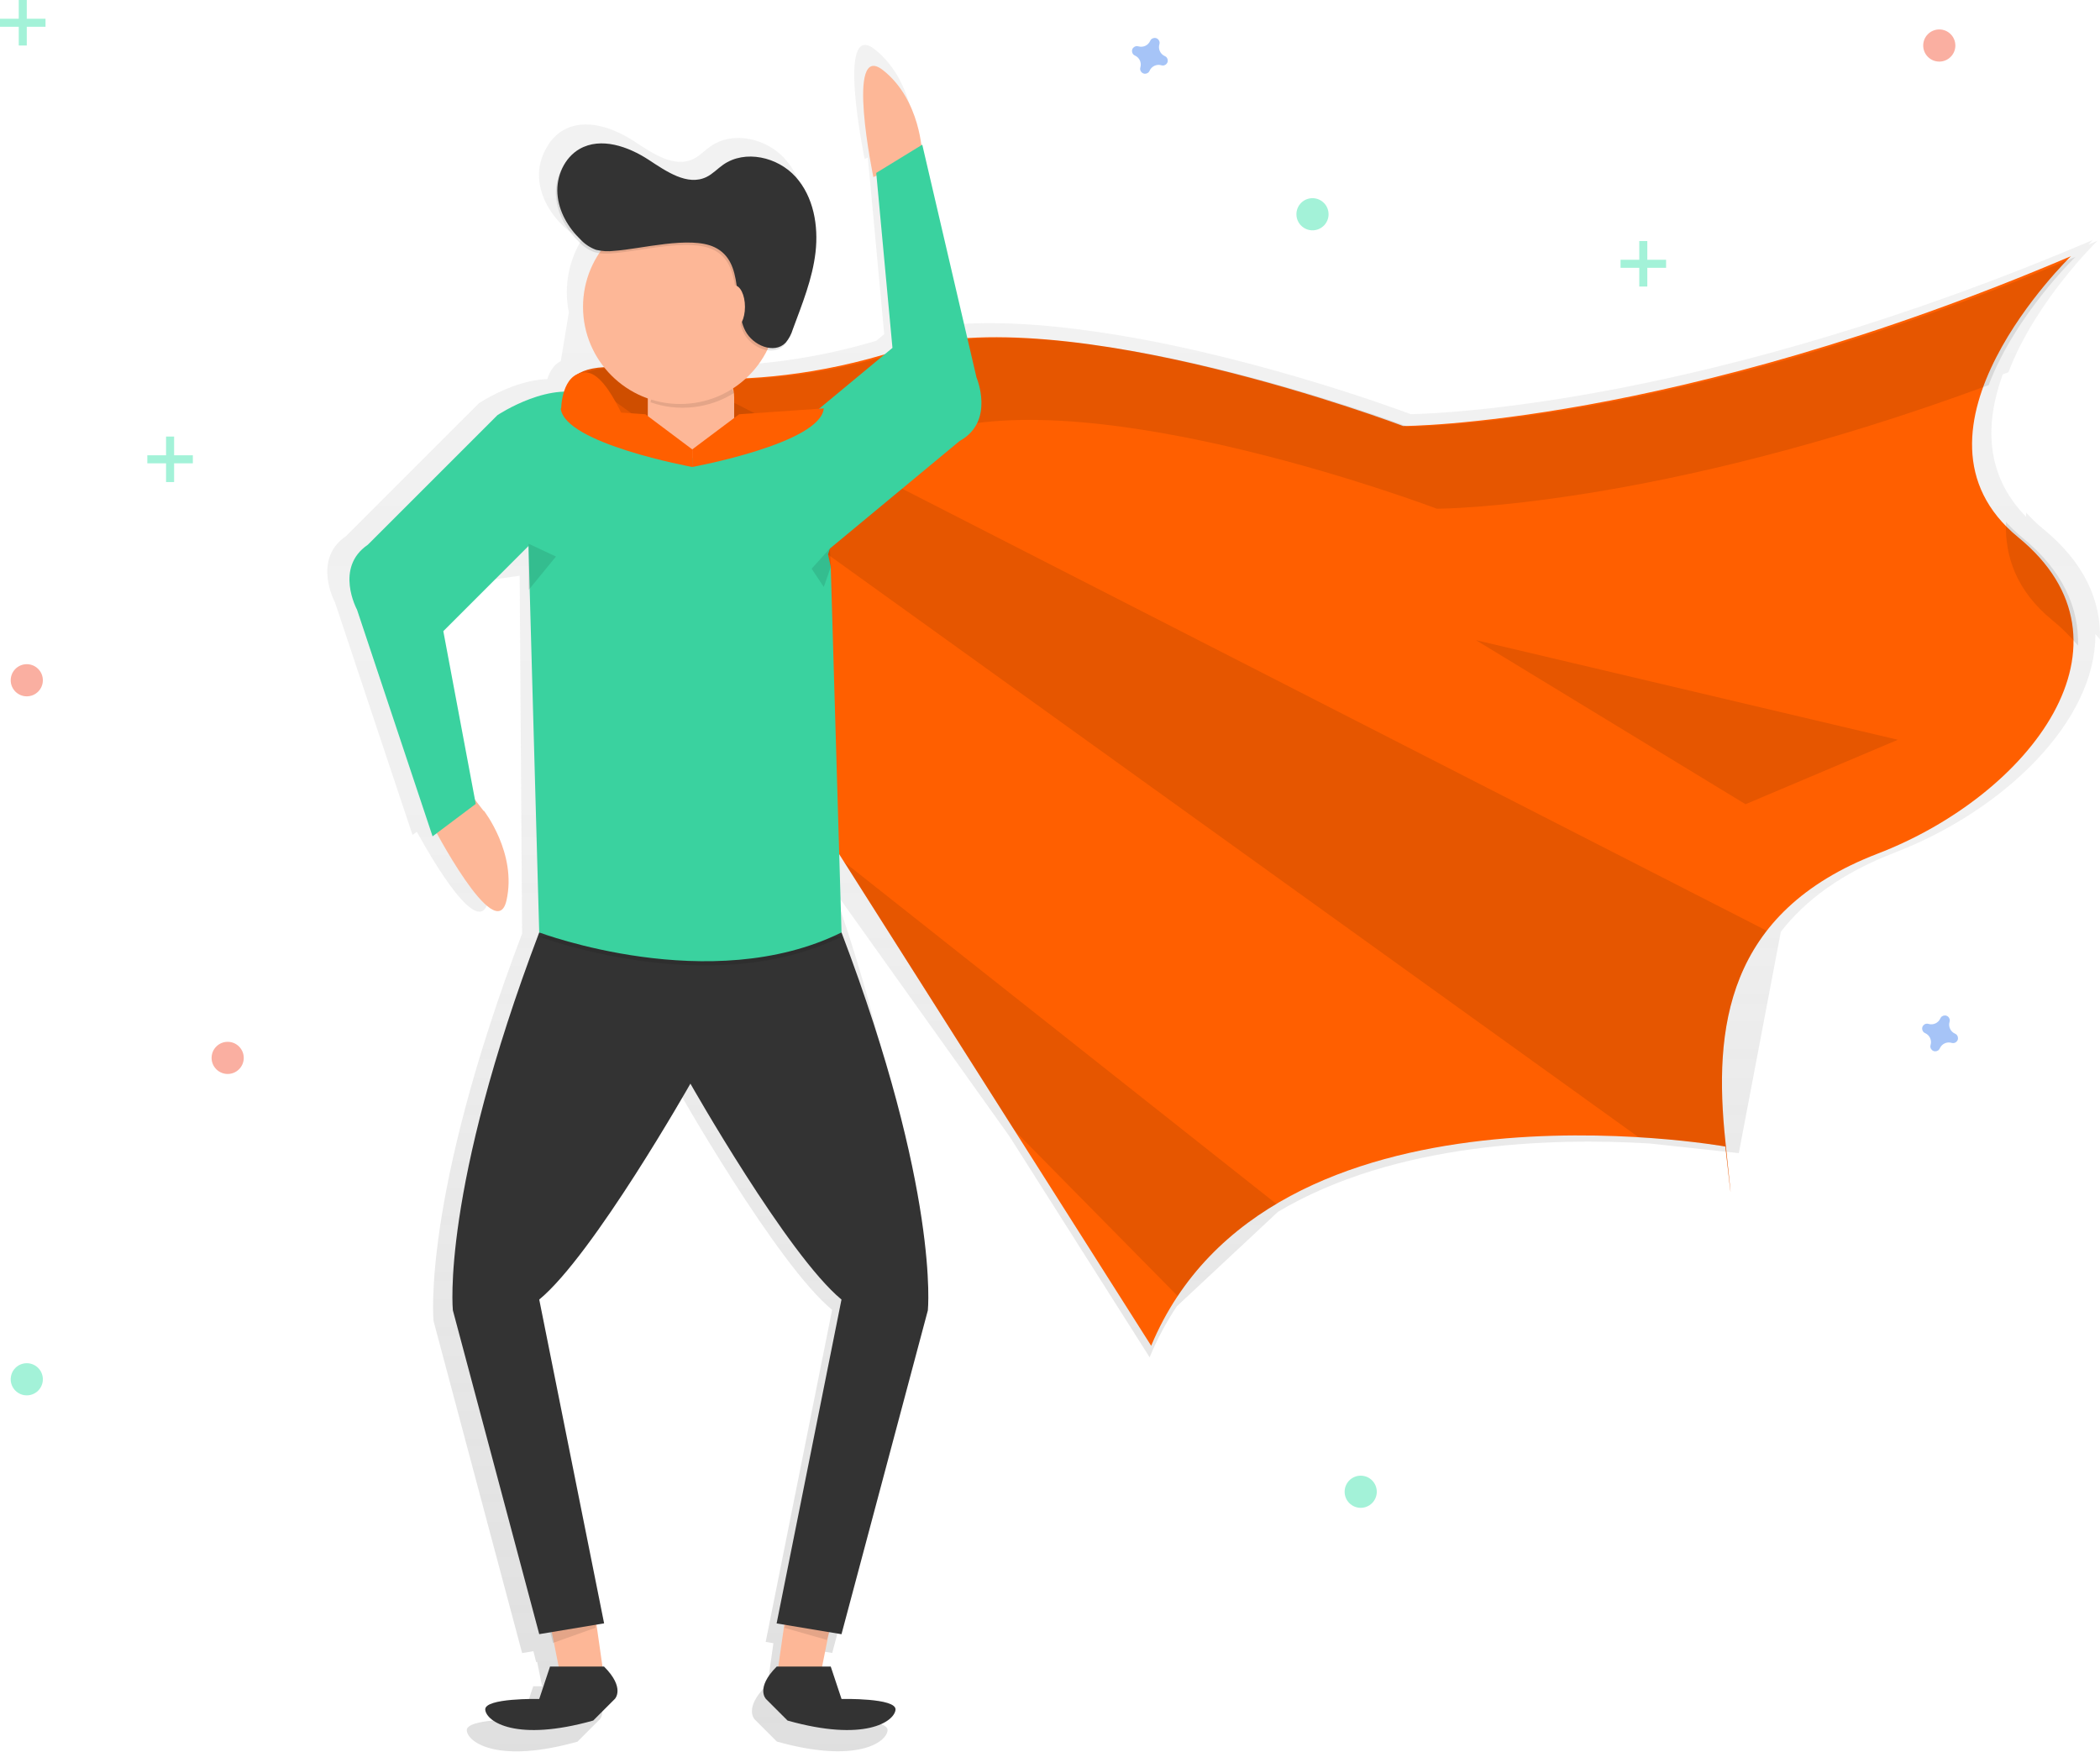
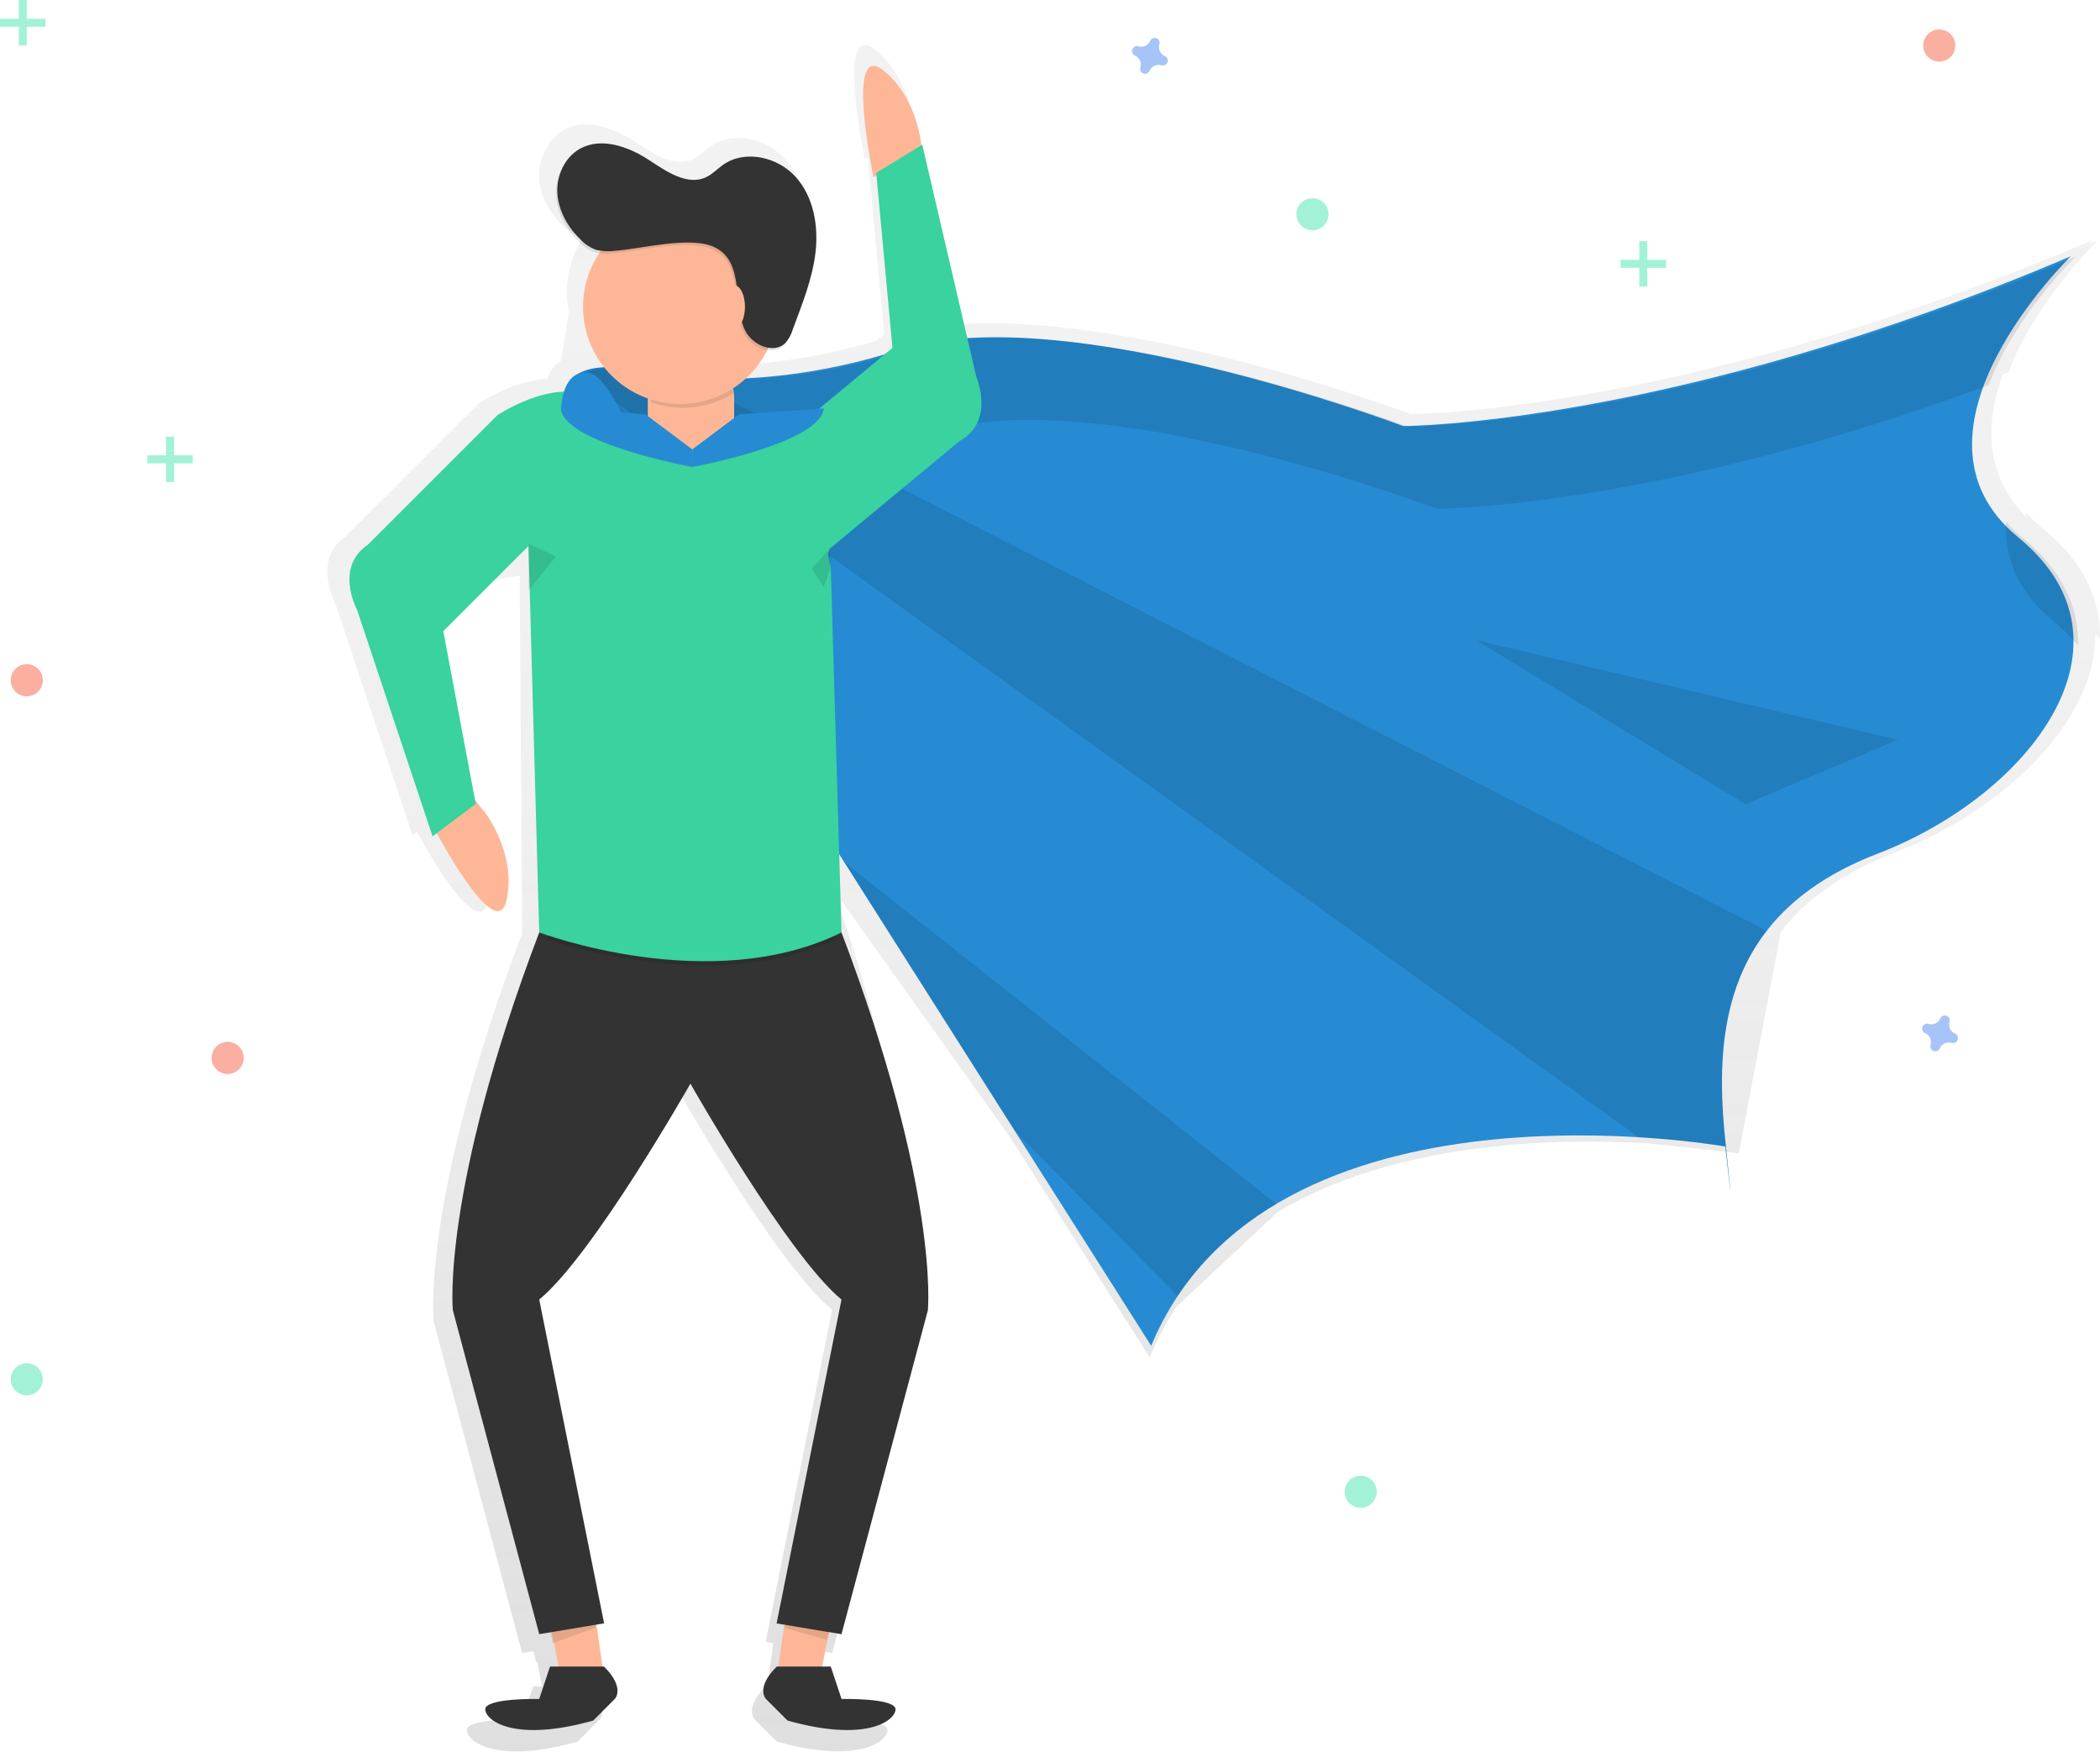
<svg xmlns="http://www.w3.org/2000/svg" id="1cf4a4b6-30d3-491e-a53d-552d6204f4f6" data-name="Layer 1" width="906.42" height="756" viewBox="0 0 906.42 756">
  <defs>
    <linearGradient id="af67113a-287e-4ea5-97c7-bca3f36ab9af" x1="670.67" y1="828" x2="670.67" y2="91.4" gradientUnits="userSpaceOnUse">
      <stop offset="0" stop-color="gray" stop-opacity="0.25" />
      <stop offset="0.54" stop-color="gray" stop-opacity="0.12" />
      <stop offset="1" stop-color="gray" stop-opacity="0.1" />
    </linearGradient>
    <clipPath id="07e7d08c-c6f9-475f-8fa6-c69f2c72c8fe" transform="translate(-146.79 -72)">
-       <path id="c8ed4358-d450-436c-89b2-67b880a93208" data-name="&lt;Clipping Path&gt;" d="M413.56,230.63s50.57,15.17,121.38-7.59,217.47,32.87,217.47,32.87,116.32,0,288.28-73.33c0,0-78.39,75.86-22.76,121.38s5.06,111.26-60.69,136.55-70.8,75.86-65.75,123.91,0,2.53,0,2.53-197.24-35.4-247.82,86L393.33,258.45S378.16,228.11,413.56,230.63Z" fill="#ff5f00" />
+       <path id="c8ed4358-d450-436c-89b2-67b880a93208" data-name="&lt;Clipping Path&gt;" d="M413.56,230.63s50.57,15.17,121.38-7.59,217.47,32.87,217.47,32.87,116.32,0,288.28-73.33c0,0-78.39,75.86-22.76,121.38s5.06,111.26-60.69,136.55-70.8,75.86-65.75,123.91,0,2.53,0,2.53-197.24-35.4-247.82,86L393.33,258.45S378.16,228.11,413.56,230.63Z" fill="#268bd2" />
    </clipPath>
  </defs>
  <path d="M1028.76,300.38a65.25,65.25,0,0,1-7.44-7.1c0,.61,0,1.22,0,1.83-18.17-18.54-17.53-41-10.09-61.49l2.46-.91c11.68-30.88,38.45-56.78,38.45-56.78l-4,1.68c1.24-1.28,1.95-2,1.95-2-166,70.81-281.5,74.94-294.38,75.18-7.94-3-73.36-26.82-136.65-35.7-19.91-2.89-39.68-4.34-57.44-3.22l-19.94-85.61-.38.23c-.93-7.34-4.38-23.32-17-33.23C507.45,80.1,520,140.65,520,140.65l1.38-.65,7.06,76.24L525,219.12a262.06,262.06,0,0,1-61.32,10.57A43.15,43.15,0,0,0,473,217.26a8.29,8.29,0,0,0,7.51-2.23,10.19,10.19,0,0,0,1.65-2.31,22,22,0,0,0,2.2-4.73c4.14-11.12,8.66-22.27,10-34.05s-.86-24.56-8.79-33.39-22.39-12.19-32.1-5.37c-2.51,1.76-4.64,4.1-7.4,5.44-8.41,4.07-17.74-2.53-25.57-7.63-9.1-5.93-21.12-10.18-30.55-4.8a18.7,18.7,0,0,0-7,7.18,22.84,22.84,0,0,0-3.47,13.75c.54,7.77,4.73,15,10.34,20.36a17.65,17.65,0,0,0,6.77,4.42,12.56,12.56,0,0,0,2,.44,43.11,43.11,0,0,0-6.26,32.46l-3.49,21.12c-3.1,1.45-4.83,4.62-5.8,7.72-14.59.43-29.52,10.43-29.52,10.43l-57.34,57.34c-14.87,10.09-4.78,28.67-4.78,28.67l33.45,100.35,1.85-1.38c6.86,12.5,27,47,30.87,29.8,4.73-20.84-10-39.76-10-39.76l-.18,0-3.81-4.9-14-74.6L347.29,324l23.8-3.47L372.15,475c-43.54,114.69-38.23,167.25-38.23,167.25l38.23,143.36,4.88-.81,1.18,4.72.43-.15,2.12,10.58h-3.82l-4.78,14.34s-24.42-.53-23.89,4.78,13.81,14.34,47.79,4.78l9.56-9.56s4.78-4.78-4.78-14.34h-.68l-2.65-18.56,3.33-.56L372.15,637.44c23.89-19.65,66.9-95.57,66.9-95.57s43,75.93,66.9,95.57L477.28,780.79l3.33.56L478,799.91h-.68c-9.56,9.56-4.78,14.34-4.78,14.34l9.56,9.56c34,9.56,47.26.53,47.79-4.78S506,814.25,506,814.25l-4.78-14.34h-3.82l2.75-13.76.49-1.47,5.36.89,38.23-143.36s-.71-82.83-37.83-186.37l76.26,106.94L643,657.92a129.34,129.34,0,0,1,11.73-22l43.66-40.79c50.75-30.19,118.5-32,160.34-29.51l38.58,4.17,18.14-95.56c10.57-13.61,26.26-25.35,49.07-34.13,47.32-18.2,87-56.84,86.68-94.41.69.77,1.36,1.54,2,2.32C1053.69,331.39,1046.48,314.89,1028.76,300.38ZM505,442.13l-.05-1.76,2.2,3.46Z" transform="translate(-146.79 -72)" fill="url(#af67113a-287e-4ea5-97c7-bca3f36ab9af)" />
  <path d="M355.67,422l-.18,0L347,411.05l-13.74,13.74,1.52,2.28-1.73.42s27.73,53.56,32.35,33.23S355.67,422,355.67,422Z" transform="translate(-146.79 -72)" fill="#fdb797" />
-   <path id="83eae6ee-46c5-4585-a2a2-a187faac01c1" data-name="&lt;Clipping Path&gt;" d="M413.56,230.63s50.57,15.17,121.38-7.59,217.47,32.87,217.47,32.87,116.32,0,288.28-73.33c0,0-78.39,75.86-22.76,121.38s5.06,111.26-60.69,136.55-70.8,75.86-65.75,123.91,0,2.53,0,2.53-197.24-35.4-247.82,86L393.33,258.45S378.16,228.11,413.56,230.63Z" transform="translate(-146.79 -72)" fill="#ff5f00" />
+   <path id="83eae6ee-46c5-4585-a2a2-a187faac01c1" data-name="&lt;Clipping Path&gt;" d="M413.56,230.63s50.57,15.17,121.38-7.59,217.47,32.87,217.47,32.87,116.32,0,288.28-73.33c0,0-78.39,75.86-22.76,121.38s5.06,111.26-60.69,136.55-70.8,75.86-65.75,123.91,0,2.53,0,2.53-197.24-35.4-247.82,86L393.33,258.45S378.16,228.11,413.56,230.63Z" transform="translate(-146.79 -72)" fill="#268bd2" />
  <g clip-path="url(#07e7d08c-c6f9-475f-8fa6-c69f2c72c8fe)">
    <polygon points="141.46 84.18 771.11 536.82 809.04 425.56 141.46 84.18" opacity="0.1" />
    <polygon points="179.39 225.79 528.35 579.81 578.93 541.88 179.39 225.79" opacity="0.1" />
  </g>
  <g opacity="0.1">
    <path d="M428.17,266.32s50.57,15.17,121.38-7.59S767,291.61,767,291.61s94.1,0,238.14-53.36c11.39-30.12,37.49-55.38,37.49-55.38-172,73.33-288.28,73.33-288.28,73.33s-146.67-55.63-217.47-32.87-121.38,7.59-121.38,7.59c-35.4-2.53-20.23,27.82-20.23,27.82l10.41,16.41C407.85,269.62,413.9,265.3,428.17,266.32Z" transform="translate(-146.79 -72)" />
    <path d="M1019.9,304.25a63.64,63.64,0,0,1-7.26-6.93c-.58,14.93,4.57,29.78,19.9,42.33a78.94,78.94,0,0,1,11.18,11.06C1044.21,334.49,1037.18,318.39,1019.9,304.25Z" transform="translate(-146.79 -72)" />
  </g>
  <polygon points="358.58 700.77 353.92 724.08 335.27 724.08 339.94 691.45 358.58 700.77" fill="#fdb797" />
  <polygon points="358.2 703.99 356.89 707.93 338.5 702.68 339.81 700.05 358.2 703.99" opacity="0.1" />
  <polygon points="237.41 700.77 242.07 724.08 260.71 724.08 256.05 691.45 237.41 700.77" fill="#fdb797" />
  <polygon points="237.34 703.99 238.65 709.24 257.05 702.68 257.05 700.05 237.34 703.99" opacity="0.1" />
  <path d="M544.82,138.49s-.52-23.36-16.93-36.22-4.13,46.19-4.13,46.19Z" transform="translate(-146.79 -72)" fill="#fdb797" />
  <path d="M407.5,791.42H384.2l-4.66,14s-23.82-.52-23.3,4.66,13.46,14,46.6,4.66l9.32-9.32S416.82,800.74,407.5,791.42Z" transform="translate(-146.79 -72)" fill="#333" />
  <path d="M482.06,791.42h23.3l4.66,14s23.82-.52,23.3,4.66-13.46,14-46.6,4.66l-9.32-9.32S472.74,800.74,482.06,791.42Z" transform="translate(-146.79 -72)" fill="#333" />
  <path d="M510,474.51H379.54c-42.46,111.85-37.28,163.12-37.28,163.12l37.28,139.81,28-4.66L379.54,633c23.3-19.16,65.25-93.21,65.25-93.21S486.72,613.8,510,633l-28,139.81,28,4.66,37.28-139.81S552.49,586.36,510,474.51Z" transform="translate(-146.79 -72)" fill="#333" />
  <path d="M379.54,476.32s74,28,130.49,0H379.54Z" transform="translate(-146.79 -72)" opacity="0.1" />
  <path d="M375.42,307.19l-37.28,37.28,14,74.57-18.64,14-32.62-97.87s-9.84-18.12,4.66-28l55.93-55.93s24-16.08,40.5-7.84-26.87,63.2-26.87,63.2" transform="translate(-146.79 -72)" fill="#3ad29f" />
  <path d="M374.87,306.73l4.66,167.78s74,28,130.49,0l-4.66-157.94-1.19-5.22.86-2.57,56-46.44c15.35-8.45,7.24-27.41,7.24-27.41l-23.4-100.47L525,146.64l7,75.54-39.88,33.08-1-.05,0,.25-102.23-4.65" transform="translate(-146.79 -72)" fill="#3ad29f" />
  <rect x="279.61" y="155.76" width="37.28" height="41.94" rx="15.83" ry="15.83" fill="#fdb797" />
  <path d="M427.59,245.67a41.93,41.93,0,0,0,36-4,18.71,18.71,0,0,0-17.52-12.29h0A18.7,18.7,0,0,0,427.59,245.67Z" transform="translate(-146.79 -72)" opacity="0.1" />
  <circle cx="293.59" cy="132.46" r="41.94" fill="#fdb797" />
  <path d="M411.25,181.33a21.6,21.6,0,0,1-7.8-.44,17.22,17.22,0,0,1-6.6-4.32c-5.48-5.26-9.56-12.28-10.09-19.86s3-15.61,9.57-19.37c9.2-5.24,20.93-1.1,29.8,4.68,7.63,5,16.74,11.41,24.94,7.44,2.69-1.3,4.77-3.59,7.22-5.3,9.47-6.65,23.57-3.37,31.3,5.24s9.9,21.07,8.57,32.57-5.73,22.37-9.77,33.21a16.11,16.11,0,0,1-3.13,5.83c-4.92,5.05-14.13,1.13-17.37-5.13-5.63-10.89,0-29.77-13.3-36.12C444,174.72,422.62,180.59,411.25,181.33Z" transform="translate(-146.79 -72)" opacity="0.1" />
  <path d="M411.88,180.29a21.6,21.6,0,0,1-7.8-.44,17.22,17.22,0,0,1-6.6-4.32c-5.48-5.26-9.56-12.28-10.09-19.86s3-15.61,9.57-19.37c9.2-5.24,20.93-1.1,29.8,4.68,7.63,5,16.74,11.41,24.94,7.44,2.69-1.3,4.77-3.59,7.22-5.3,9.47-6.65,23.57-3.37,31.3,5.24s9.9,21.07,8.57,32.57S493,203.3,489,214.14a16.11,16.11,0,0,1-3.13,5.83c-4.92,5.05-14.13,1.13-17.37-5.13-5.63-10.89,0-29.77-13.3-36.12C444.66,173.68,423.24,179.56,411.88,180.29Z" transform="translate(-146.79 -72)" fill="#333" />
  <ellipse cx="316.89" cy="132.46" rx="4.66" ry="9.32" fill="#fdb797" />
  <polygon points="228.14 234.71 239.97 240.25 228.14 254.71 228.14 234.71" opacity="0.1" />
  <polygon points="358.2 236.75 350.32 245.51 355.57 253.39 358.64 244.63 358.2 236.75" opacity="0.1" />
-   <path d="M445.59,266v7.59s-55.35-10.11-56.76-25.29l36.53,2.53Z" transform="translate(-146.79 -72)" fill="#ff5f00" />
-   <path d="M445.59,266v7.59s55.35-10.11,56.76-25.29l-36.53,2.53Z" transform="translate(-146.79 -72)" fill="#ff5f00" />
+   <path d="M445.59,266v7.59s-55.35-10.11-56.76-25.29l36.53,2.53Z" transform="translate(-146.79 -72)" fill="#268bd2" />
+   <path d="M445.59,266v7.59s55.35-10.11,56.76-25.29l-36.53,2.53Z" transform="translate(-146.79 -72)" fill="#268bd2" />
  <polygon points="637.09 276.36 819.16 319.35 753.41 347.17 637.09 276.36" opacity="0.1" />
-   <path d="M389,248.67s0-15.89,10.6-15.89,21.19,31.79,21.19,31.79Z" transform="translate(-146.79 -72)" fill="#ff5f00" />
+   <path d="M389,248.67s0-15.89,10.6-15.89,21.19,31.79,21.19,31.79Z" transform="translate(-146.79 -72)" fill="#268bd2" />
  <circle cx="11.56" cy="293.66" r="6.94" fill="#f55f44" opacity="0.5" />
  <circle cx="98.27" cy="456.68" r="6.94" fill="#f55f44" opacity="0.5" />
  <circle cx="837.05" cy="19.65" r="6.94" fill="#f55f44" opacity="0.5" />
  <path d="M649.59,96.23a4.25,4.25,0,0,1-2.37-5.13,2,2,0,0,0,.09-.47h0a2.13,2.13,0,0,0-3.83-1.41h0a2,2,0,0,0-.24.42A4.25,4.25,0,0,1,638.12,92a2,2,0,0,0-.47-.09h0a2.13,2.13,0,0,0-1.41,3.83h0a2,2,0,0,0,.42.24A4.25,4.25,0,0,1,639,101.1a2,2,0,0,0-.09.47h0a2.13,2.13,0,0,0,3.83,1.41h0a2,2,0,0,0,.24-.42,4.25,4.25,0,0,1,5.13-2.37,2,2,0,0,0,.47.09h0A2.13,2.13,0,0,0,650,96.46h0A2,2,0,0,0,649.59,96.23Z" transform="translate(-146.79 -72)" fill="#4d8af0" opacity="0.5" />
  <path d="M990.65,518.22a4.25,4.25,0,0,1-2.37-5.13,2,2,0,0,0,.09-.47h0a2.13,2.13,0,0,0-3.83-1.41h0a2,2,0,0,0-.24.42,4.25,4.25,0,0,1-5.13,2.37,2,2,0,0,0-.47-.09h0a2.13,2.13,0,0,0-1.41,3.83h0a2,2,0,0,0,.42.24,4.25,4.25,0,0,1,2.37,5.13,2,2,0,0,0-.09.47h0a2.13,2.13,0,0,0,3.83,1.41h0a2,2,0,0,0,.24-.42,4.25,4.25,0,0,1,5.13-2.37,2,2,0,0,0,.47.09h0a2.13,2.13,0,0,0,1.41-3.83h0A2,2,0,0,0,990.65,518.22Z" transform="translate(-146.79 -72)" fill="#4d8af0" opacity="0.5" />
  <circle cx="587.32" cy="643.97" r="6.94" fill="#47e6b1" opacity="0.5" />
  <circle cx="11.56" cy="595.42" r="6.94" fill="#47e6b1" opacity="0.5" />
  <circle cx="566.51" cy="92.49" r="6.94" fill="#47e6b1" opacity="0.5" />
  <g opacity="0.5">
    <rect x="8.09" width="3.47" height="19.65" fill="#47e6b1" />
    <rect x="154.88" y="72" width="3.47" height="19.65" transform="translate(91.65 -146.79) rotate(90)" fill="#47e6b1" />
  </g>
  <g opacity="0.5">
    <rect x="71.68" y="188.45" width="3.47" height="19.65" fill="#47e6b1" />
    <rect x="218.47" y="260.45" width="3.47" height="19.65" transform="translate(343.69 -21.93) rotate(90)" fill="#47e6b1" />
  </g>
  <g opacity="0.5">
    <rect x="707.56" y="104.05" width="3.47" height="19.65" fill="#47e6b1" />
    <rect x="854.35" y="176.05" width="3.47" height="19.65" transform="translate(895.18 -742.21) rotate(90)" fill="#47e6b1" />
  </g>
</svg>
